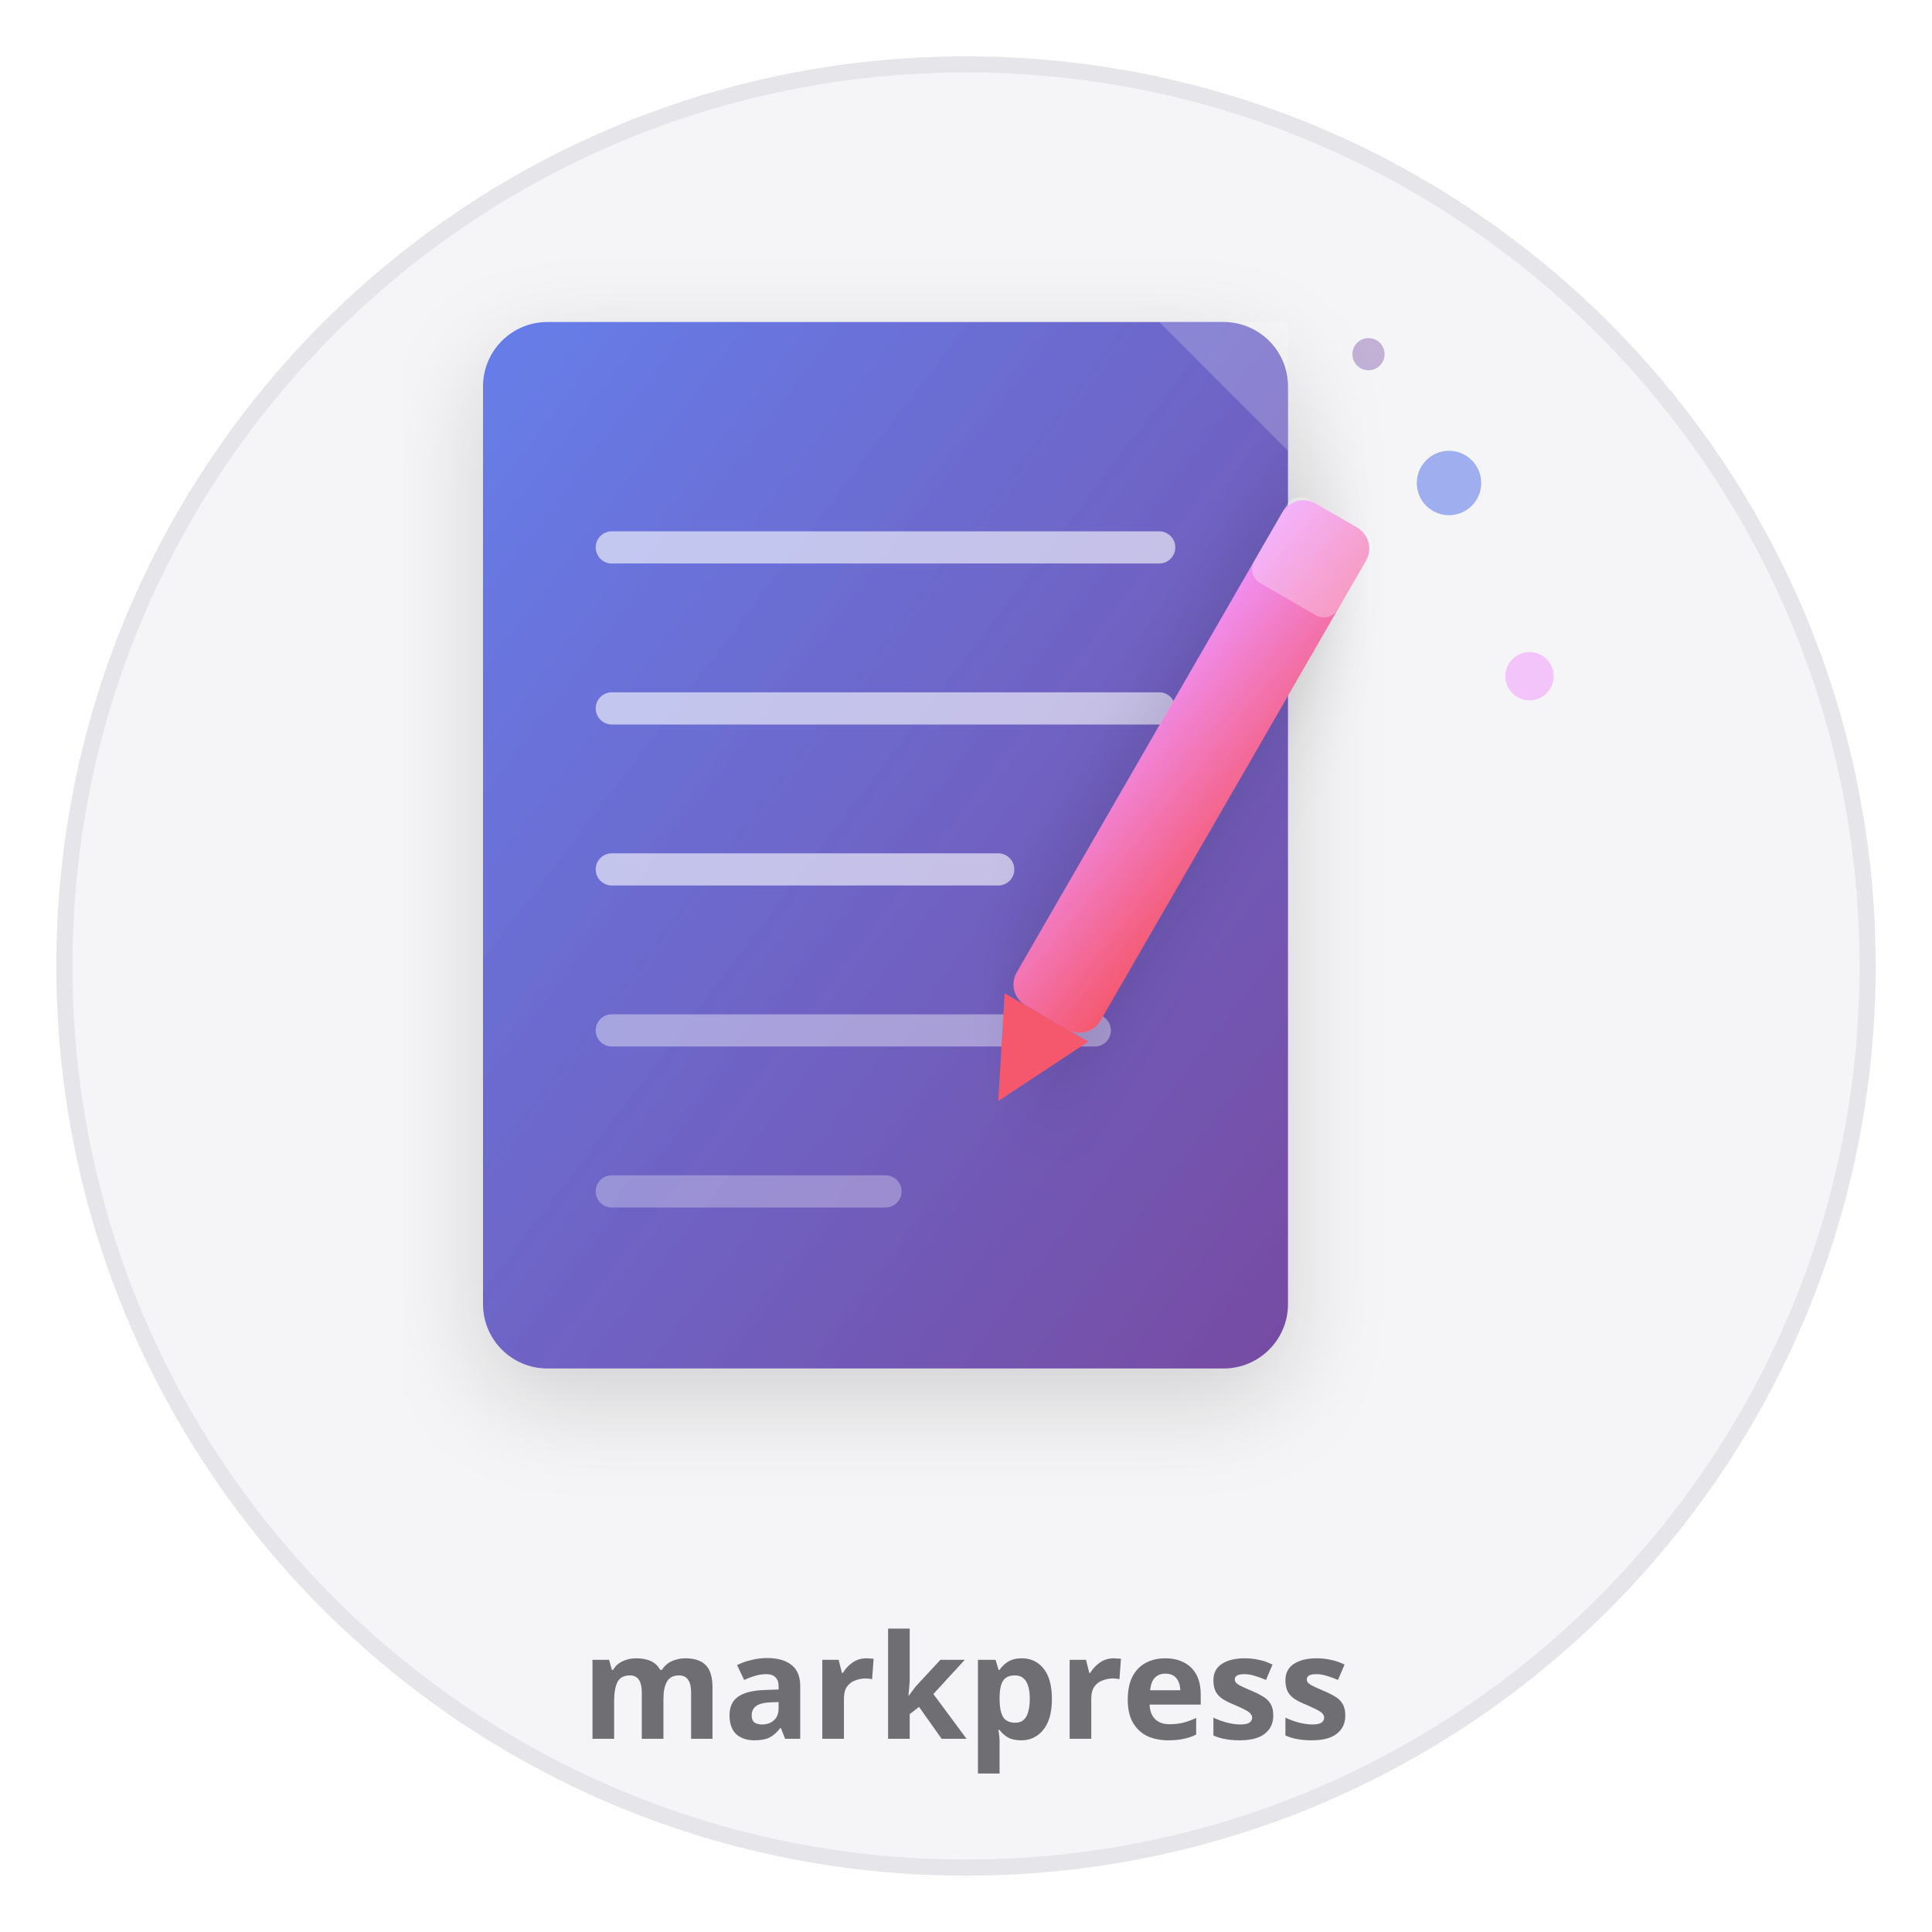
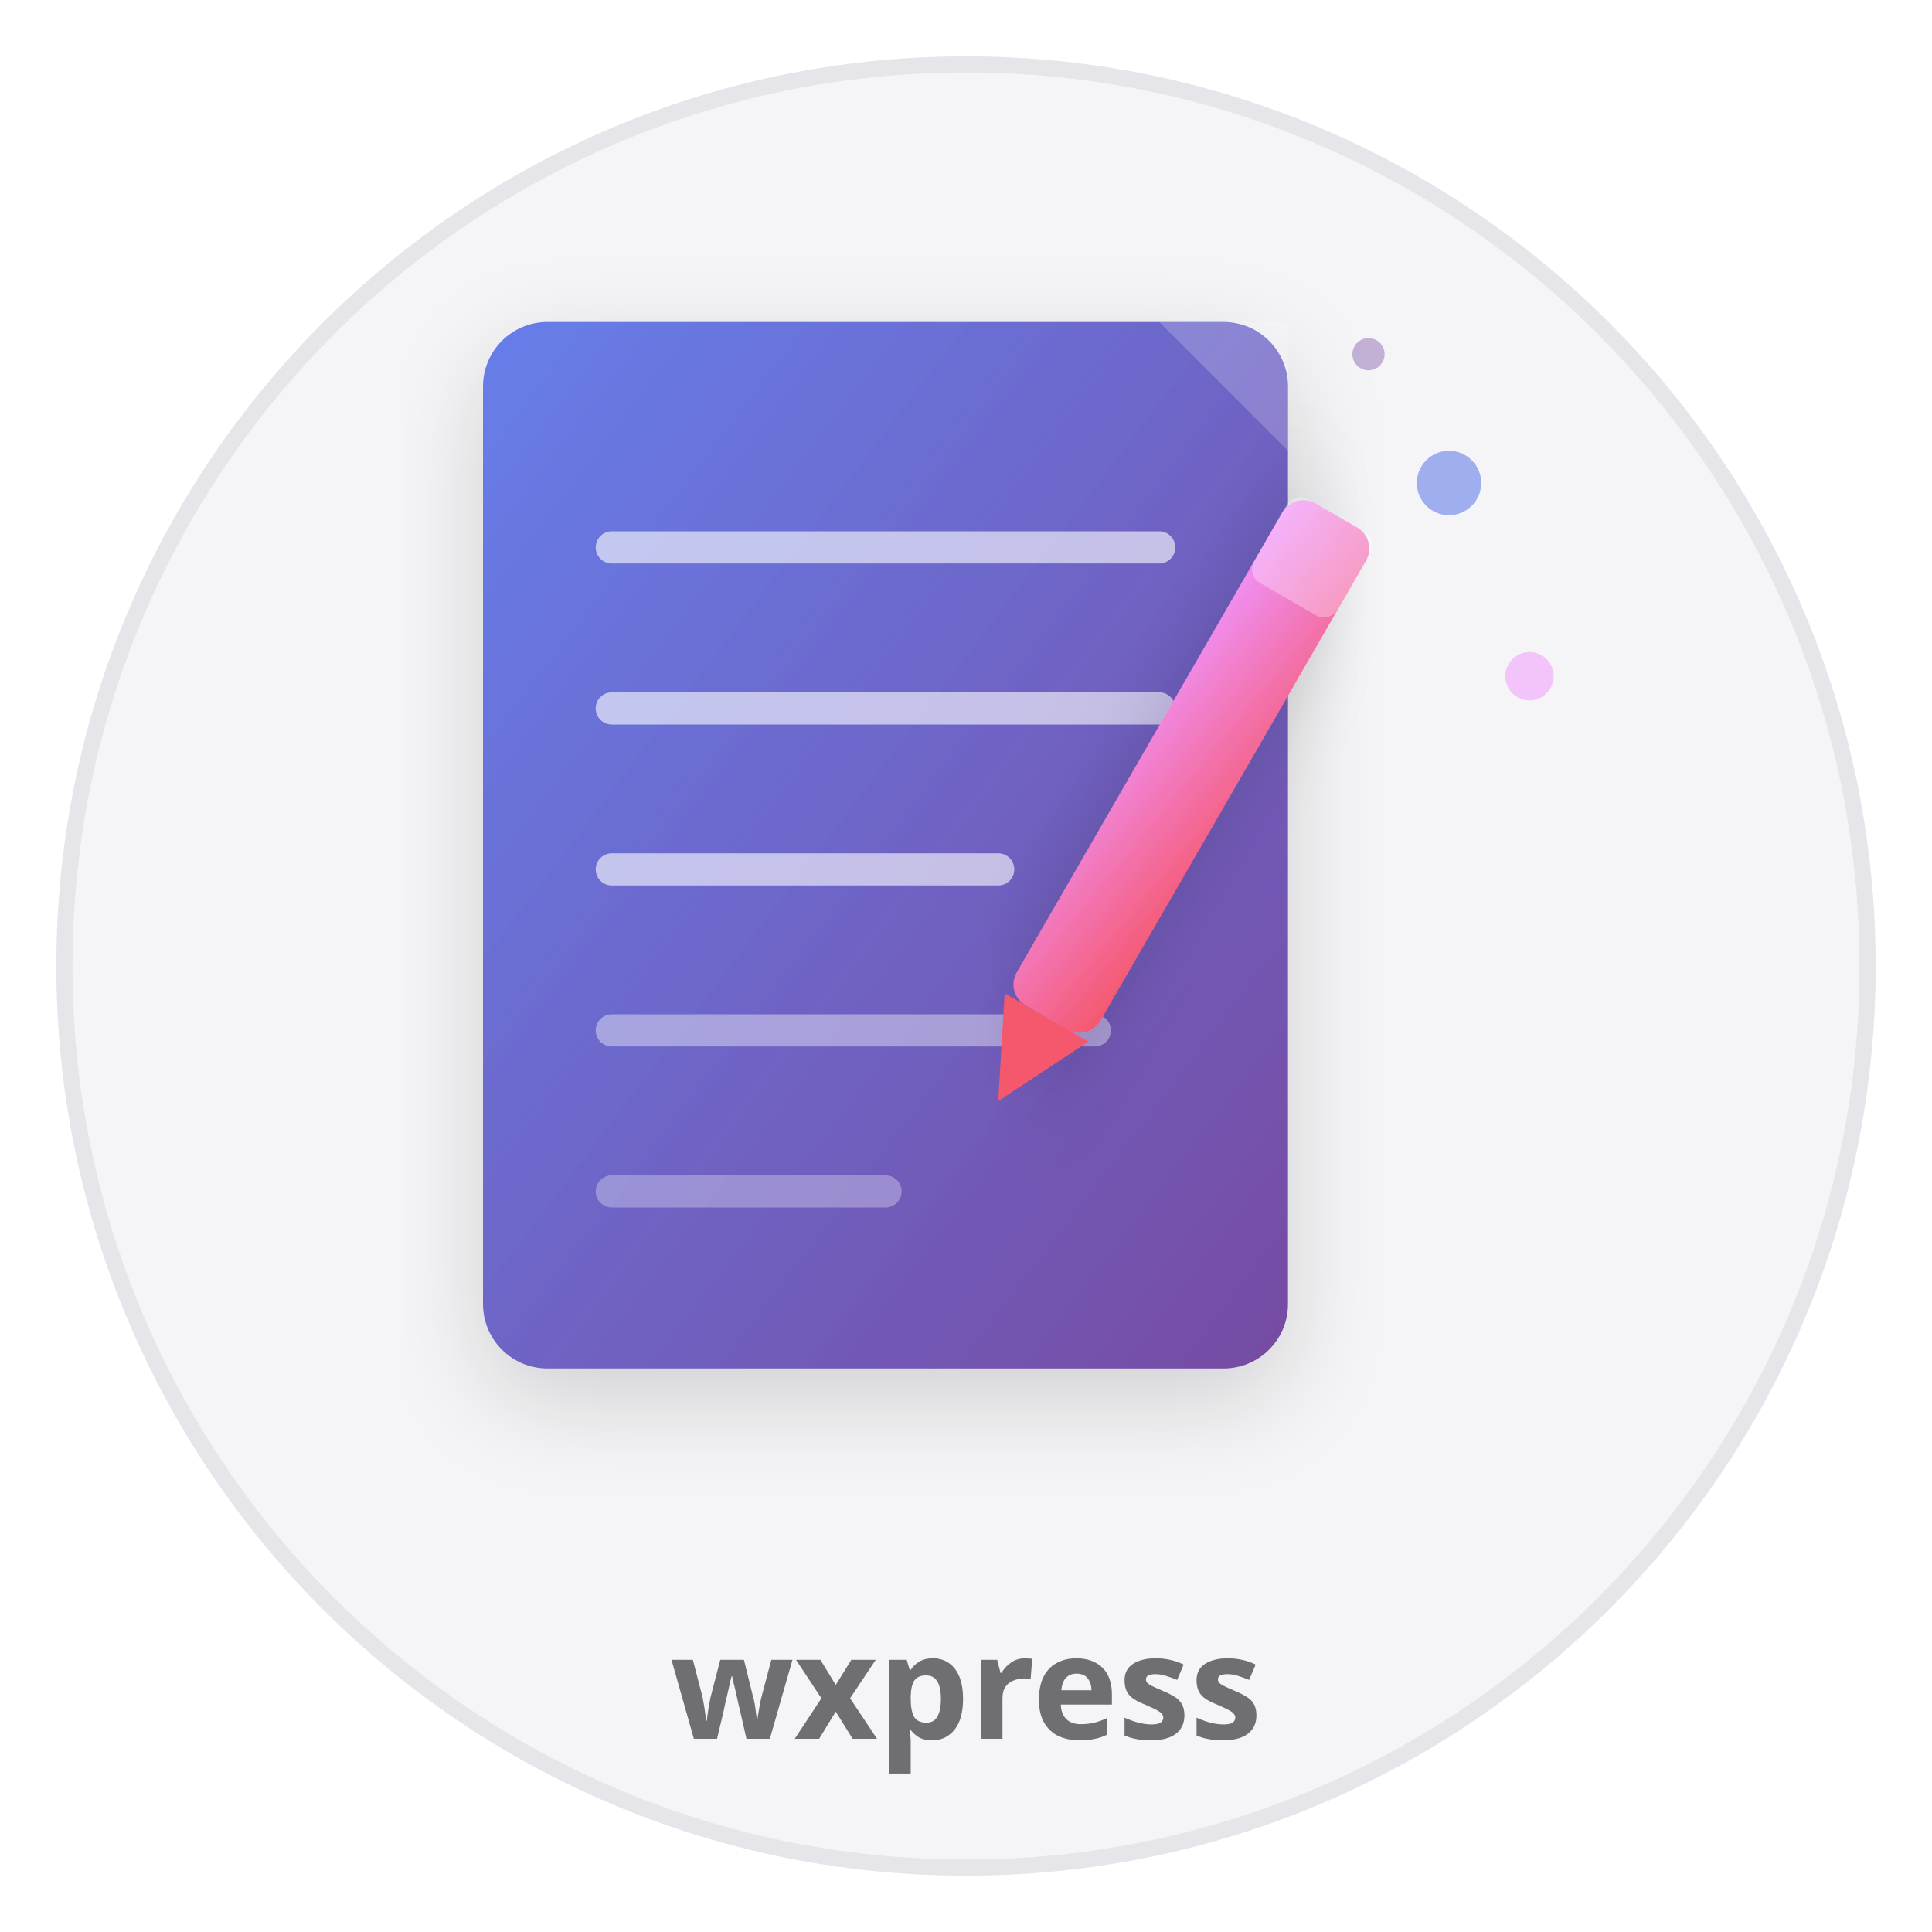
<svg xmlns="http://www.w3.org/2000/svg" viewBox="0 0 120 120" width="120" height="120">
  <defs>
    <linearGradient id="docGrad" x1="0%" y1="0%" x2="100%" y2="100%">
      <stop offset="0%" stop-color="#667eea" />
      <stop offset="100%" stop-color="#764ba2" />
    </linearGradient>
    <linearGradient id="penGrad" x1="0%" y1="0%" x2="100%" y2="100%">
      <stop offset="0%" stop-color="#f093fb" />
      <stop offset="100%" stop-color="#f5576c" />
    </linearGradient>
    <filter id="shadow" x="-10%" y="-10%" width="130%" height="130%">
      <feDropShadow dx="0" dy="2" stdDeviation="3" flood-color="rgba(0,0,0,0.15)" />
    </filter>
  </defs>
  <circle cx="60" cy="60" r="56" fill="#f5f5f7" stroke="#e5e5ea" stroke-width="1" />
  <rect x="30" y="20" width="50" height="65" rx="4" fill="url(#docGrad)" filter="url(#shadow)" />
  <line x1="38" y1="34" x2="72" y2="34" stroke="rgba(255,255,255,0.6)" stroke-width="2" stroke-linecap="round" />
  <line x1="38" y1="44" x2="72" y2="44" stroke="rgba(255,255,255,0.6)" stroke-width="2" stroke-linecap="round" />
  <line x1="38" y1="54" x2="62" y2="54" stroke="rgba(255,255,255,0.6)" stroke-width="2" stroke-linecap="round" />
  <line x1="38" y1="64" x2="68" y2="64" stroke="rgba(255,255,255,0.4)" stroke-width="2" stroke-linecap="round" />
  <line x1="38" y1="74" x2="55" y2="74" stroke="rgba(255,255,255,0.3)" stroke-width="2" stroke-linecap="round" />
  <g transform="translate(68,58) rotate(30)">
    <rect x="-3" y="-30" width="6" height="36" rx="1.5" fill="url(#penGrad)" filter="url(#shadow)" />
    <polygon points="-3,6 3,6 0,12" fill="#f5576c" />
    <rect x="-3" y="-30" width="6" height="6" rx="1" fill="rgba(255,255,255,0.3)" />
  </g>
  <path d="M72 20 L80 20 L80 28 Z" fill="rgba(255,255,255,0.2)" />
  <circle cx="90" cy="30" r="2" fill="#667eea" opacity="0.6" />
  <circle cx="95" cy="42" r="1.5" fill="#f093fb" opacity="0.5" />
  <circle cx="85" cy="22" r="1" fill="#764ba2" opacity="0.4" />
-   <text x="60" y="108" text-anchor="middle" font-size="9" font-family="system-ui,sans-serif" font-weight="600" fill="#6e6e73">markpress</text>
+   <text x="60" y="108" text-anchor="middle" font-size="9" font-family="system-ui,sans-serif" font-weight="600" fill="#6e6e73">wxpress</text>
</svg>
